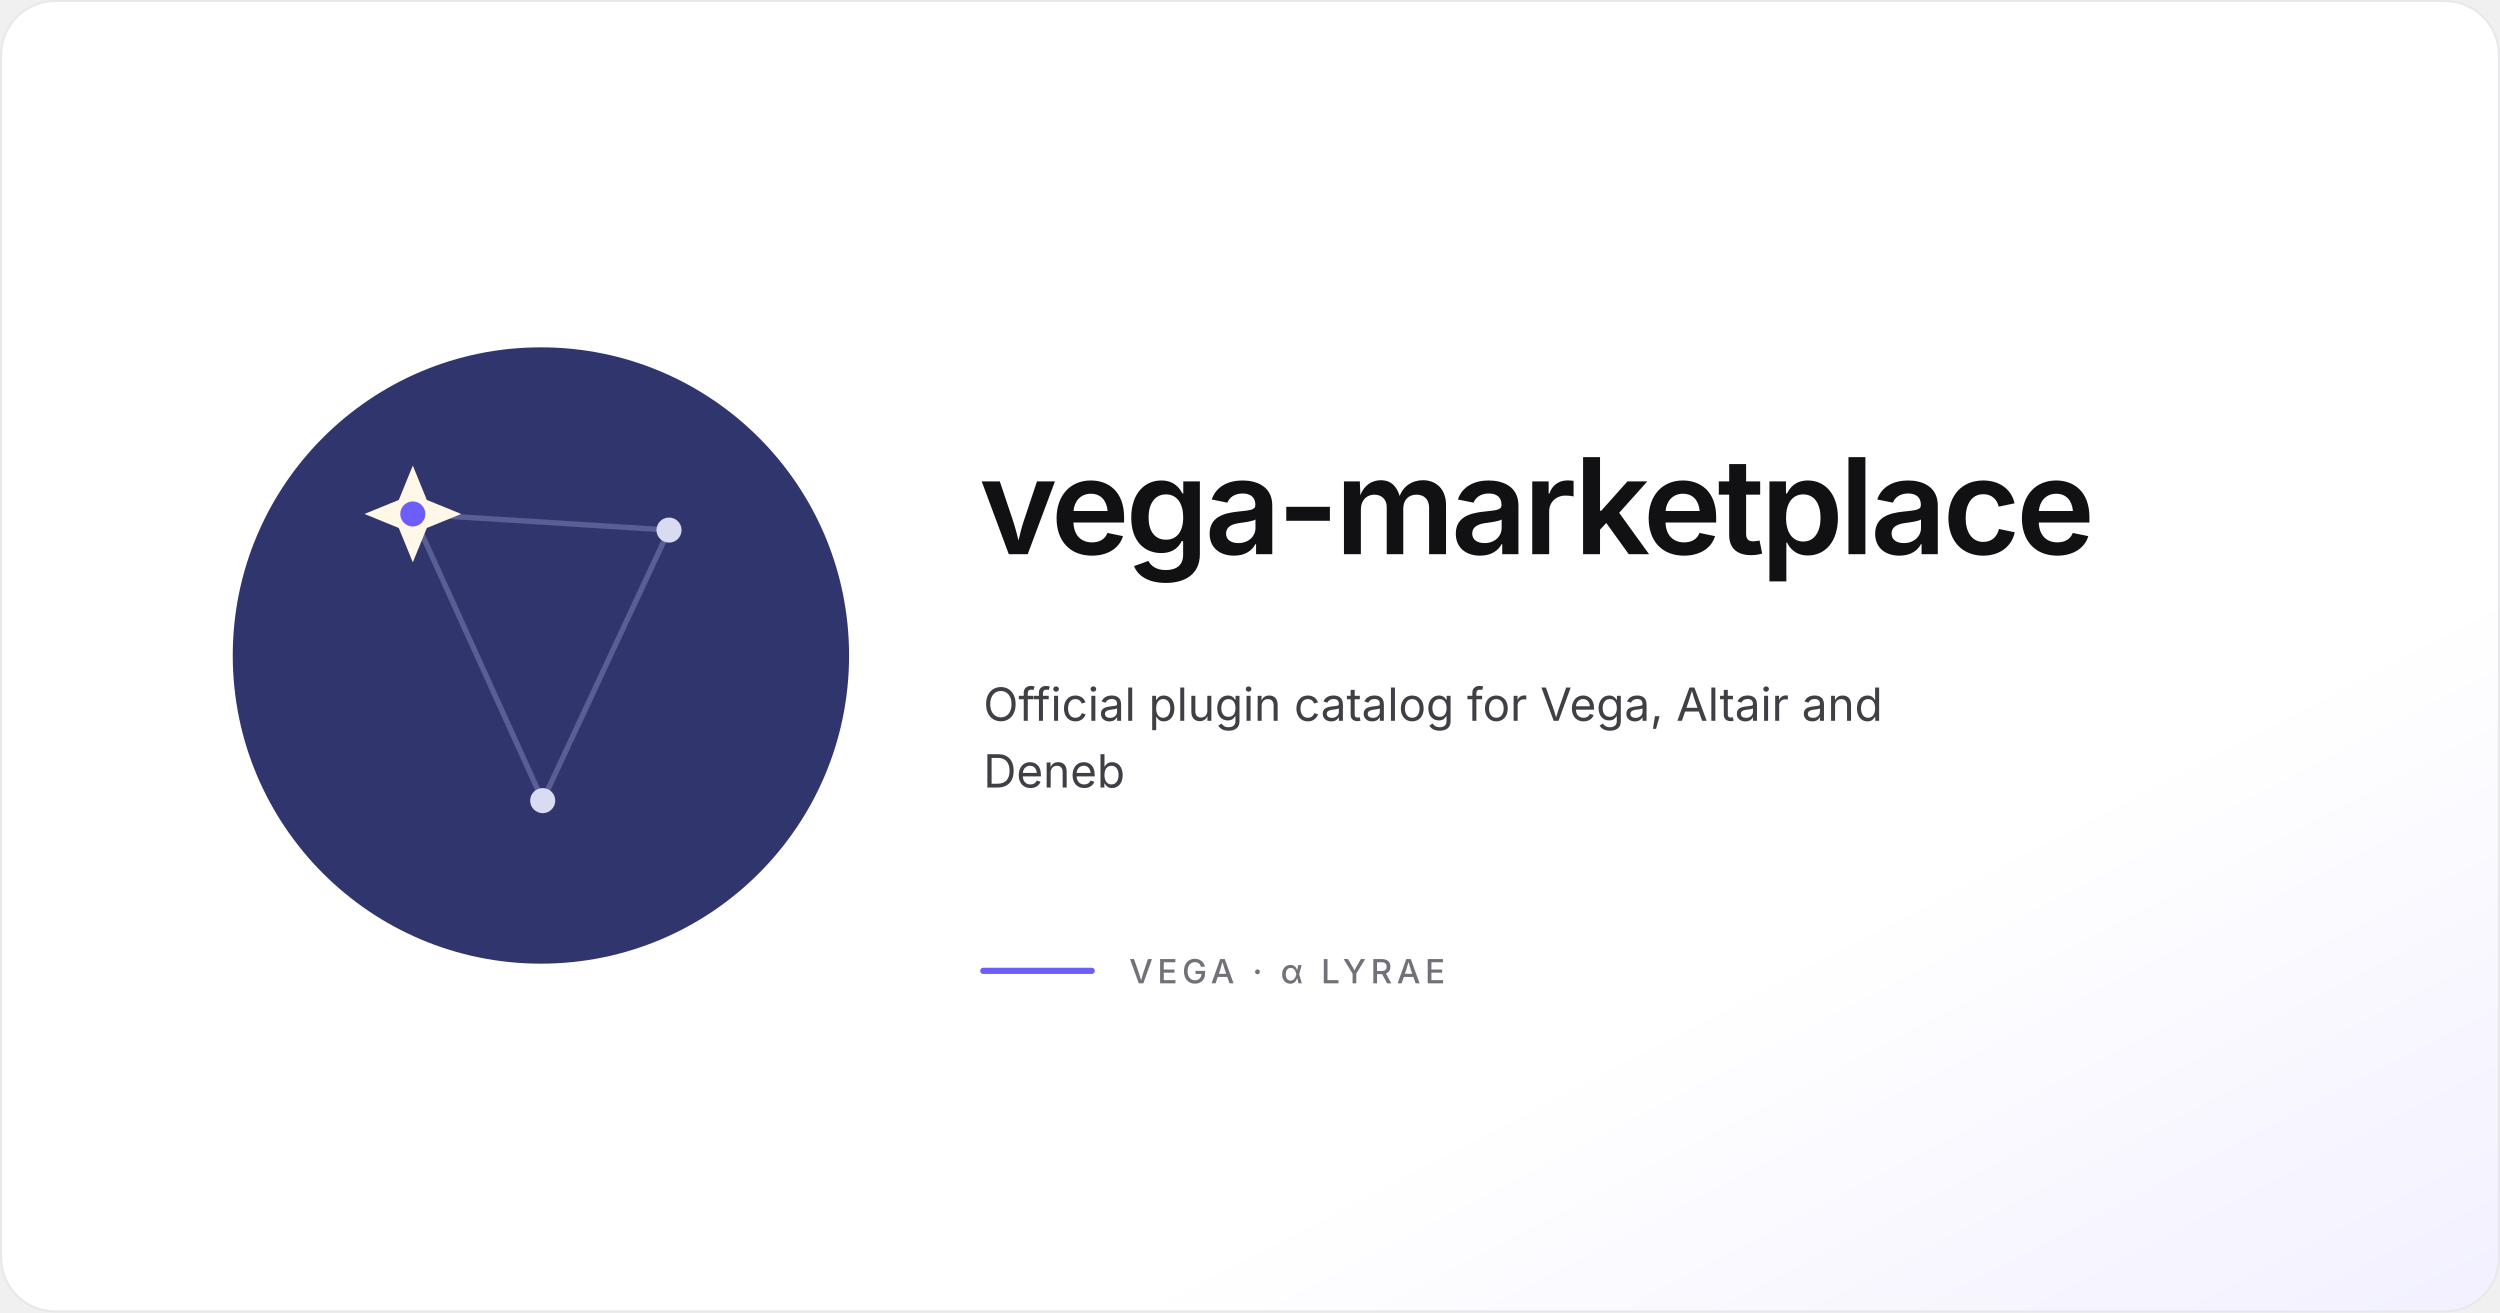
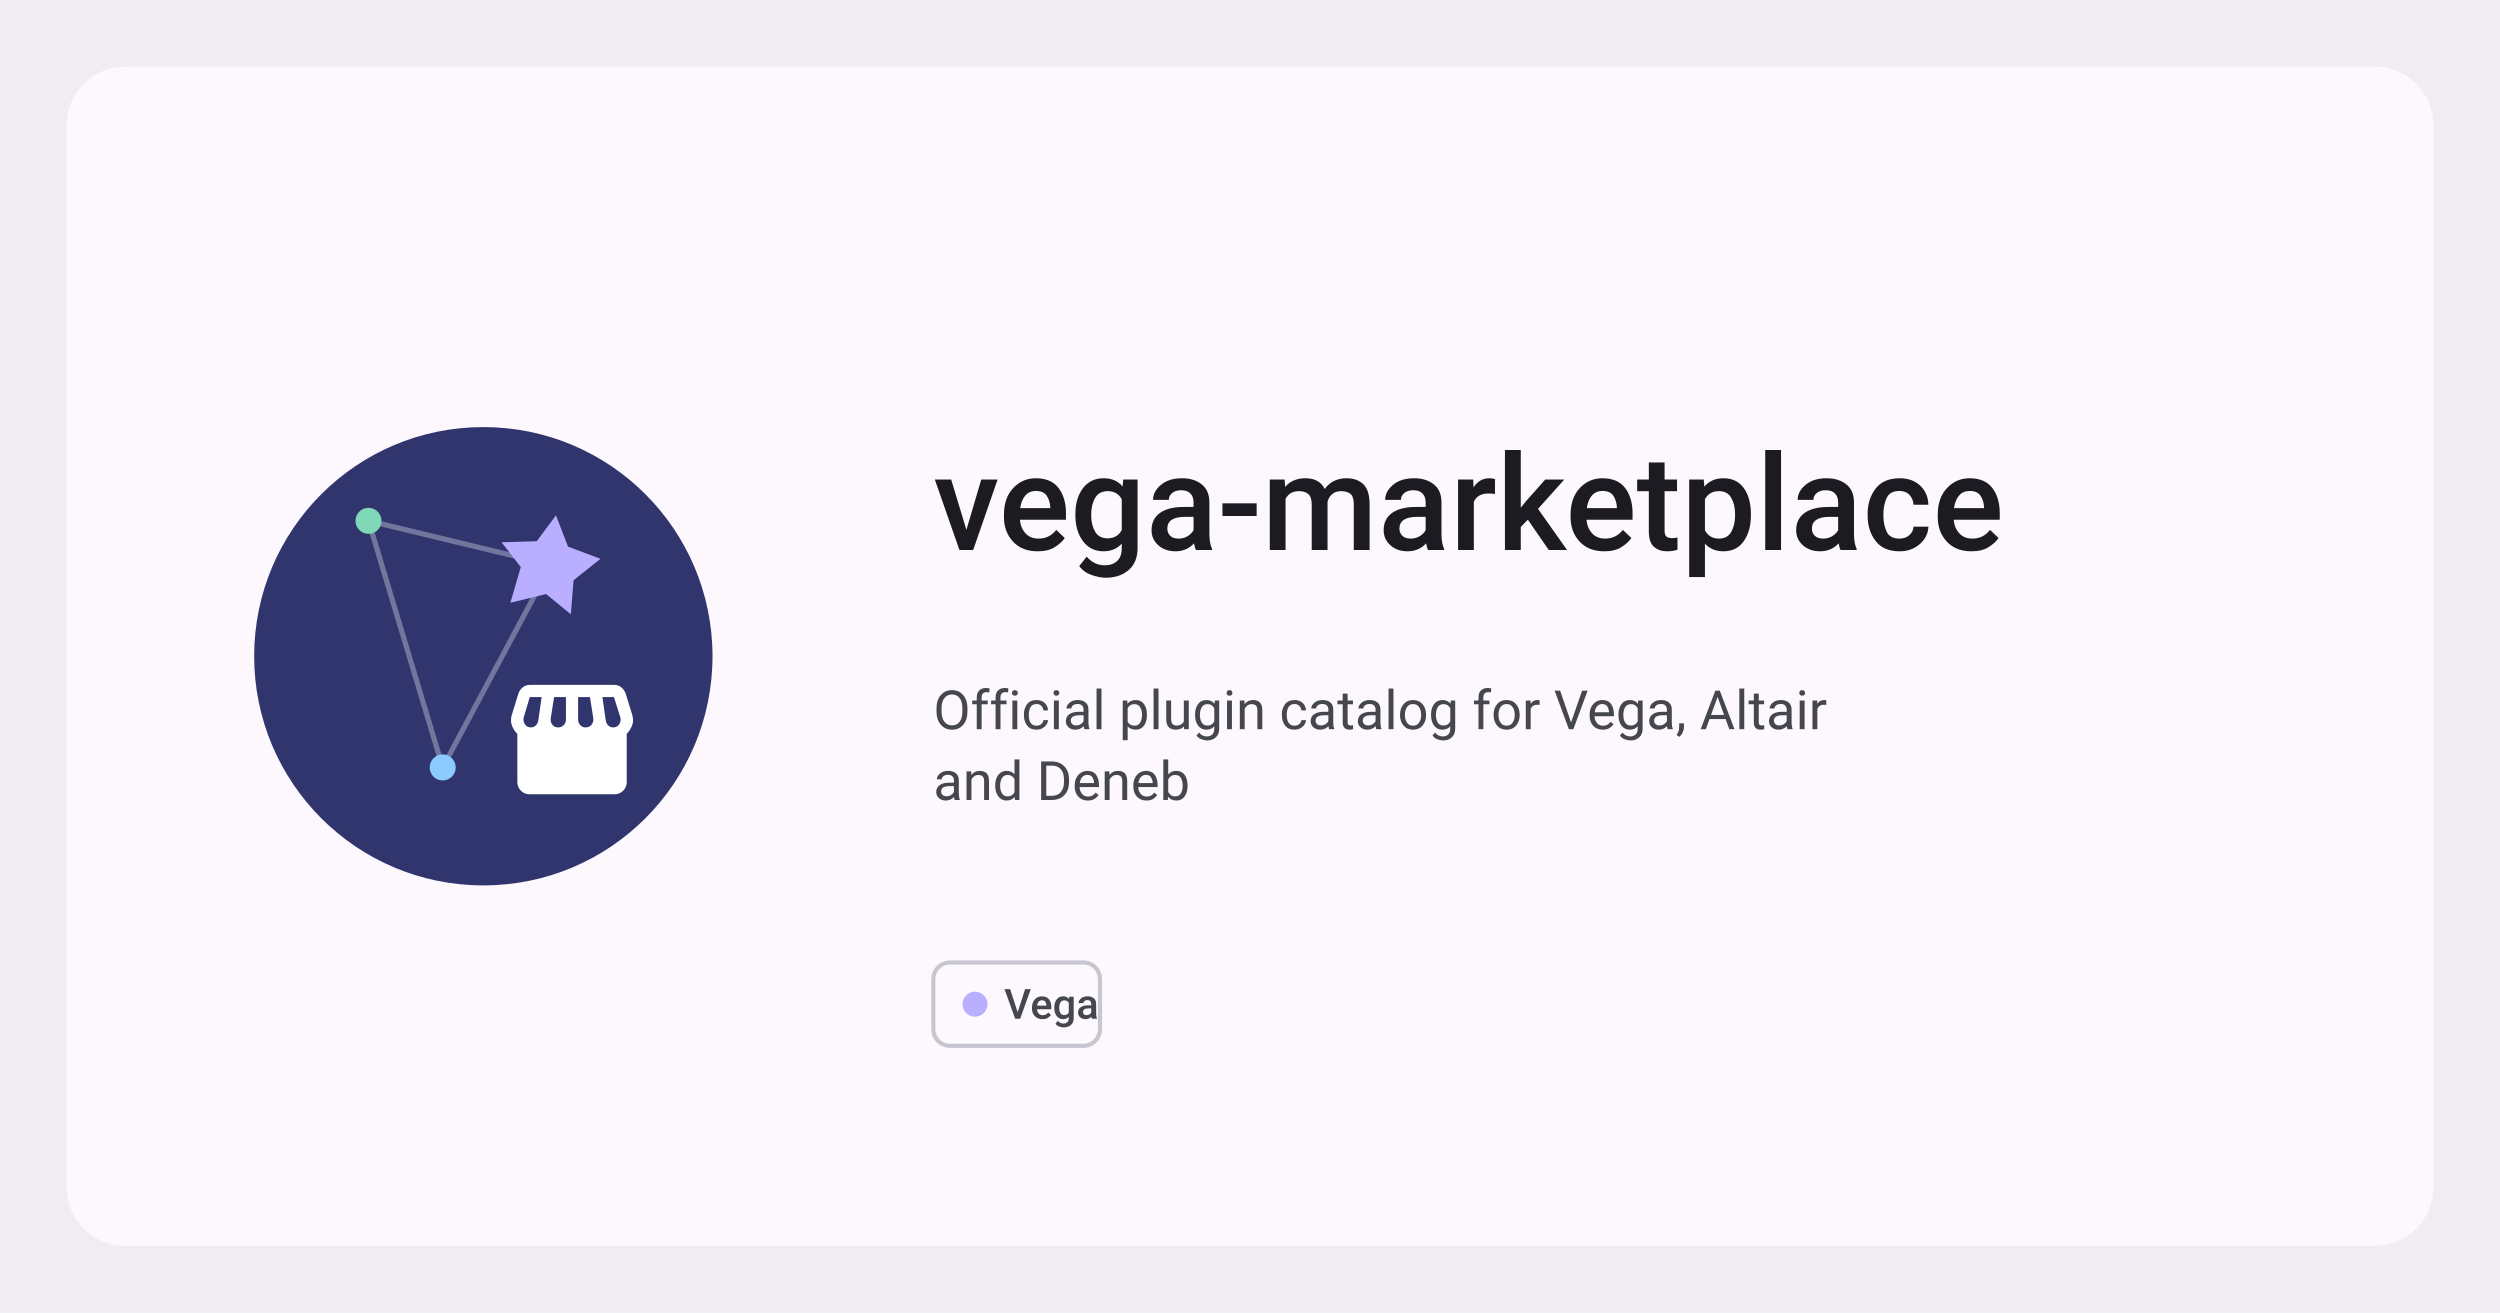
- <svg xmlns="http://www.w3.org/2000/svg" viewBox="0 0 1200 630" role="img" aria-label="vega-marketplace">
-   <defs>
-     <linearGradient id="background" x1="0" y1="0" x2="1" y2="1">
-       <stop offset="0" stop-color="#FFFFFF" />
-       <stop offset=".72" stop-color="#FFFFFF" />
-       <stop offset="1" stop-color="#F2F0FF" />
-     </linearGradient>
-   </defs>
-   <rect x=".5" y=".5" width="1199" height="629" rx="26" fill="url(#background)" stroke="#E8E8EA" />
-   <g transform="translate(110 165) scale(.43)">
-     <circle cx="348" cy="348" r="344" fill="#31356E" />
-     <path d="M350 510L205 190L491 208Z" fill="none" stroke="#9AA2D4" stroke-width="6" opacity=".38" />
-     <path d="M205 136L220.66 174.34L259 190L220.66 205.66L205 244L189.34 205.66L151 190L189.34 174.34Z" fill="#FFF7E8" />
-     <circle cx="205" cy="190" r="14" fill="#6D5DFB" />
-     <circle cx="491" cy="208" r="14" fill="#D8DBF2" />
-     <circle cx="350" cy="510" r="14" fill="#D8DBF2" />
+ <svg xmlns="http://www.w3.org/2000/svg" viewBox="0 0 1200 630" role="img" aria-label="vega-marketplace" font-family="Roboto, 'Noto Sans', sans-serif">
+   <rect width="1200" height="630" fill="#F0EDF1" />
+   <rect x="32" y="32" width="1136" height="566" rx="28" fill="#FCF8FD" />
+   <g transform="translate(112 195)">
+     <svg width="240" height="240" viewBox="0 0 192 192">
+       <circle cx="96" cy="96" r="88" fill="#31356E" />
+       <g stroke="#FFFFFF" stroke-opacity=".32" stroke-width="2" stroke-linecap="round">
+         <line x1="122.0" y1="60.9" x2="80.4" y2="138.7" />
+         <line x1="80.4" y1="138.7" x2="51.9" y2="44.0" />
+         <line x1="51.9" y1="44.0" x2="122.0" y2="60.9" />
+       </g>
+       <path transform="translate(88.22 -36.21) scale(0.21111)" d="M169 370L134 417L70 419L105 464L86 529L151 513L196 550L201 488L250 449L191 427Z" fill="#B9AEFF" />
+       <circle cx="80.4" cy="138.7" r="5" fill="#8CCBFF" />
+       <circle cx="51.9" cy="44.0" r="5" fill="#80D9B6" />
+       <g transform="translate(102.0 100.0) scale(2.3333)">
+         <path fill="#FFFFFF" d="M5.025 21q-.825 0-1.412-.587T3.025 19v-7.95q-.575-.525-.887-1.35t-.013-1.8l1.05-3.4q.2-.65.713-1.075T5.075 3h13.9q.675 0 1.175.413t.725 1.087l1.05 3.4q.3.975-.012 1.775t-.888 1.375V19q0 .825-.587 1.413T19.025 21zm9.2-11q.675 0 1.025-.462t.275-1.038l-.55-3.5h-1.95v3.7q0 .525.35.913t.85.387m-4.5 0q.575 0 .938-.388t.362-.912V5h-1.95l-.55 3.5q-.1.6.262 1.05t.938.45m-4.45 0q.45 0 .787-.325t.413-.825L7.025 5h-1.95l-1 3.35q-.15.5.162 1.075T5.275 10m13.5 0q.725 0 1.05-.575t.15-1.075L18.925 5h-1.9l.55 3.85q.075.5.413.825t.787.325" />
+       </g>
+     </svg>
  </g>
-   <g transform="translate(470 196)">
-     <text x="0" y="70" fill="#111114" font-family="Inter, Helvetica Neue, Arial, sans-serif" font-size="64" font-weight="600" letter-spacing="-2">vega-marketplace</text>
-     <text x="2" y="150" fill="#3F3F46" font-family="Inter, Helvetica Neue, Arial, sans-serif" font-size="22">Official plugin catalog for Vega, Altair and</text>
-     <text x="2" y="182" fill="#3F3F46" font-family="Inter, Helvetica Neue, Arial, sans-serif" font-size="22">Deneb</text>
-     <line x1="2" y1="270" x2="54" y2="270" stroke="#6D5DFB" stroke-width="3" stroke-linecap="round" />
-     <text x="72" y="276" fill="#71717A" font-family="Inter, Helvetica Neue, Arial, sans-serif" font-size="16" font-weight="500" letter-spacing="2.2">VEGA · α LYRAE</text>
+   <g transform="translate(448 200)">
+     <text x="0" y="64" fill="#1B1B21" font-size="64" font-weight="500">vega-marketplace</text>
+     <text x="0" y="150" fill="#46464F" font-size="26">Official plugin catalog for Vega, Altair</text>
+     <text x="0" y="184" fill="#46464F" font-size="26">and Deneb</text>
+     <g transform="translate(0 262)">
+       <rect width="80" height="40" rx="8" fill="none" stroke="#C7C5D0" stroke-width="2" />
+       <circle cx="20" cy="20" r="6" fill="#B9AEFF" />
+       <text x="34" y="27" fill="#46464F" font-size="20" font-weight="500">Vega</text>
+     </g>
  </g>
</svg>
